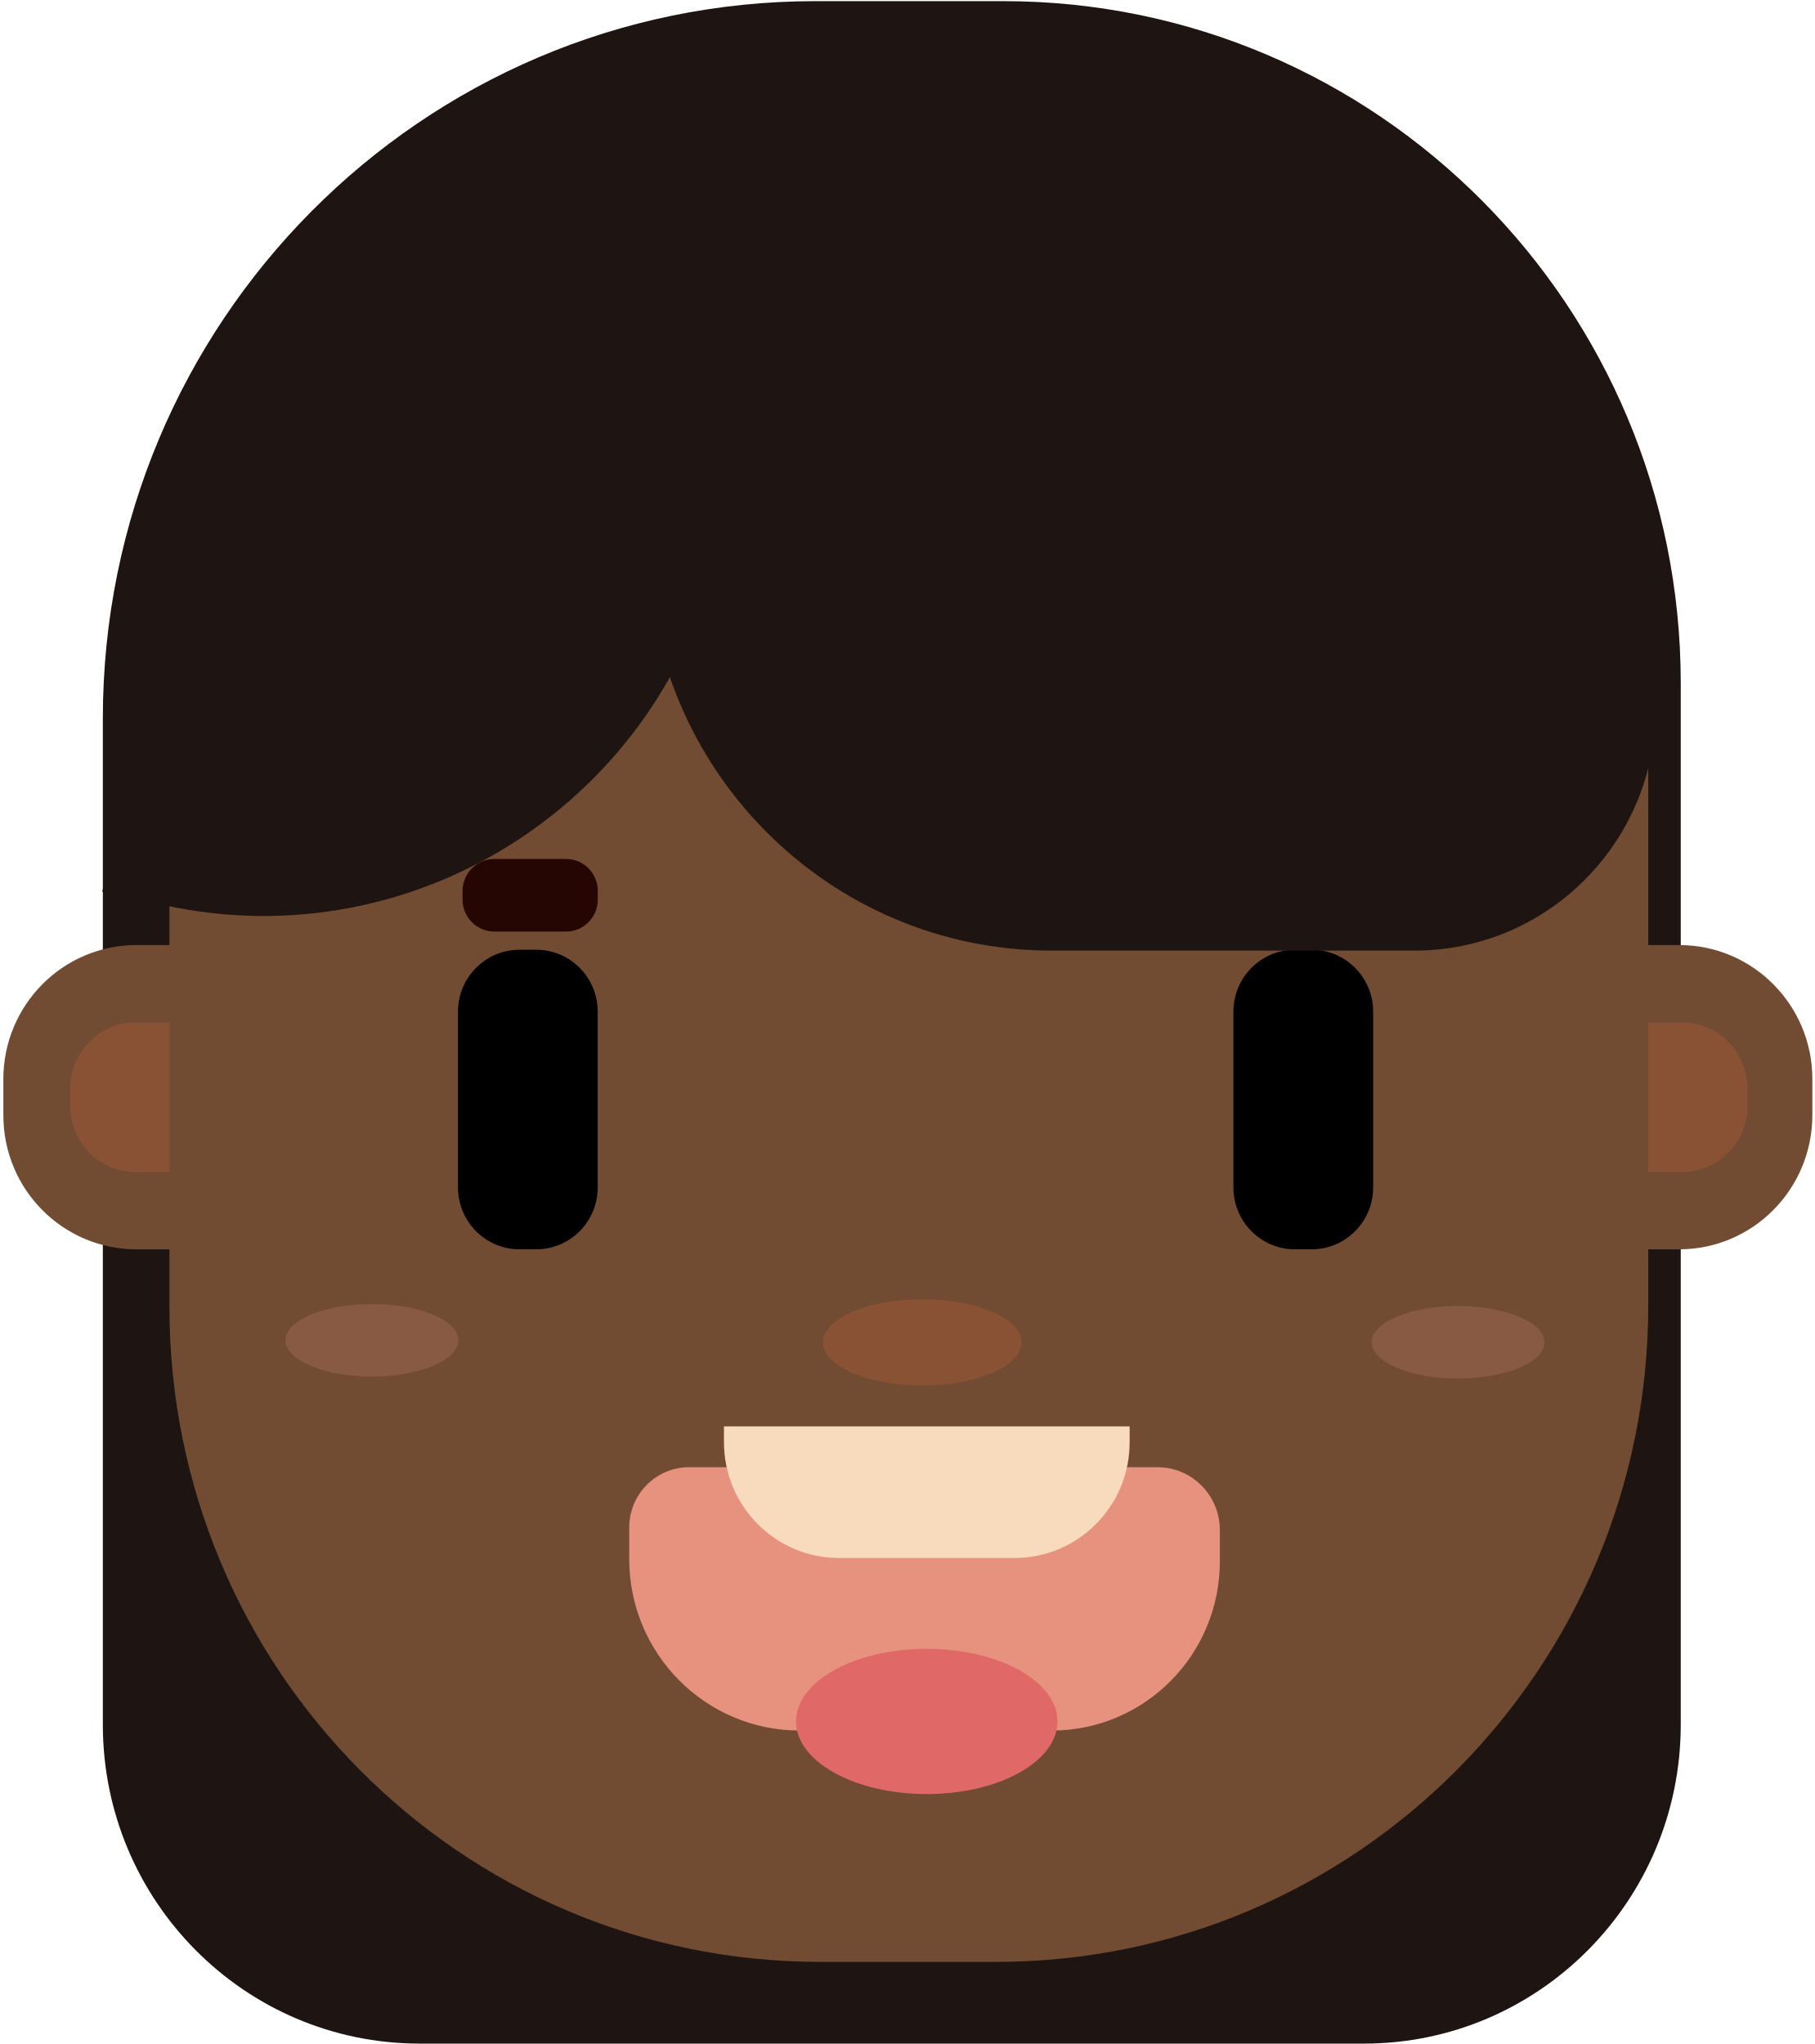
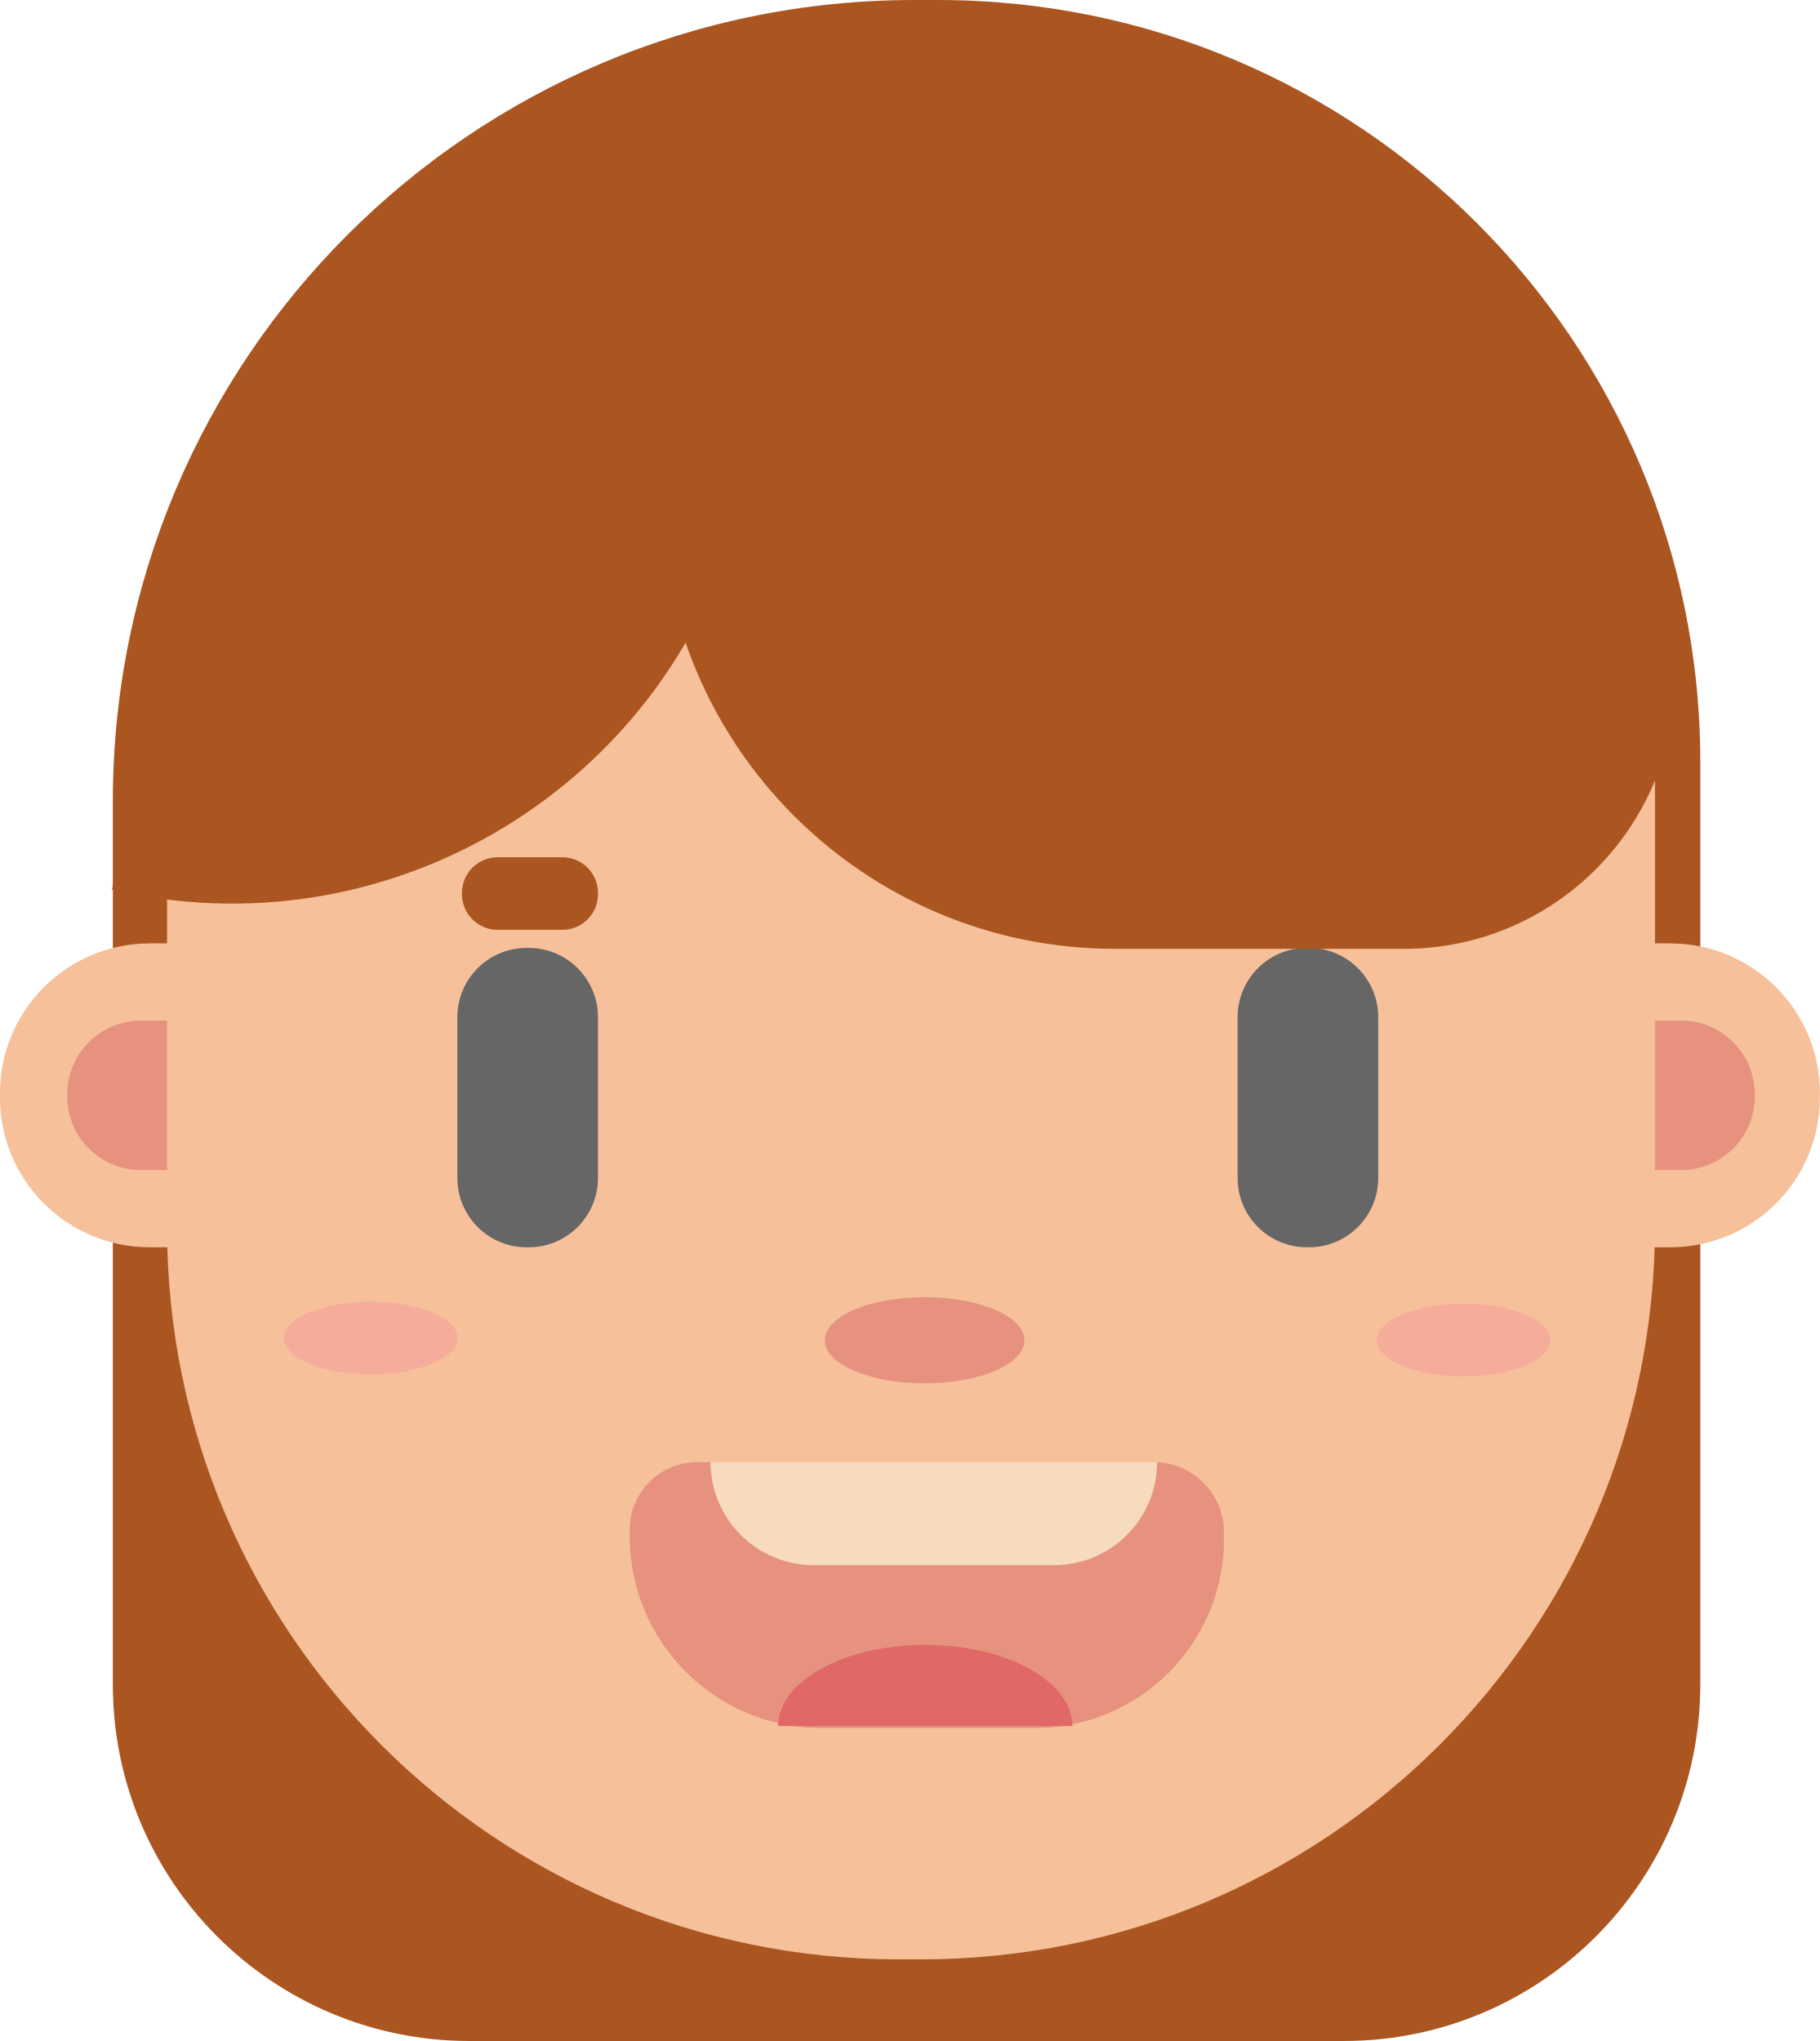
- <svg xmlns="http://www.w3.org/2000/svg" width="483" height="544" viewBox="0 0 483 544" fill="none">
-   <path d="M362.993 543.896H111.718C65.13 543.896 27.371 505.884 27.371 458.984V191.235C27.371 85.784 112.282 0.304 217.03 0.304H267.037C366.6 0.304 447.34 81.586 447.34 181.817V458.984C447.34 505.884 409.581 543.896 362.993 543.896Z" fill="#1E1512" />
-   <path d="M446.9 332.503H36.324C16.75 332.503 0.895 316.542 0.895 296.836V287.191C0.895 267.486 16.75 251.524 36.324 251.524H446.938C466.512 251.524 482.367 267.486 482.367 287.191V296.836C482.33 316.542 466.475 332.503 446.9 332.503Z" fill="#724C32" />
-   <path d="M447.674 311.928H36.12C26.502 311.928 18.688 304.061 18.688 294.416V289.688C18.688 280.006 26.502 272.139 36.12 272.139H447.674C457.292 272.139 465.069 280.006 465.069 289.688V294.416C465.069 304.099 457.292 311.928 447.674 311.928Z" fill="#8A5235" />
-   <path d="M265.078 522.144H218.227C122.609 522.144 45.1 444.116 45.1 347.856V183.439C45.1 157.682 65.839 136.804 91.425 136.804H392.369C417.955 136.804 438.694 157.682 438.694 183.439V347.402C438.656 443.926 360.96 522.144 265.078 522.144Z" fill="#724C32" />
-   <path d="M142.707 332.5H138.274C129.219 332.5 121.893 325.125 121.893 316.009V269.26C121.893 260.145 129.219 252.77 138.274 252.77H142.707C151.762 252.77 159.088 260.145 159.088 269.26V316.009C159.088 325.125 151.762 332.5 142.707 332.5Z" fill="black" />
-   <path d="M279.959 460.573H212.819C187.797 460.573 167.471 440.149 167.471 414.921V406.562C167.471 397.674 174.609 390.487 183.438 390.487H308.062C317.229 390.487 324.668 397.976 324.668 407.205V415.564C324.668 440.414 304.643 460.573 279.959 460.573Z" fill="#E6927F" />
-   <path d="M270.04 414.655H223.34C206.395 414.655 192.682 400.849 192.682 383.791V379.63H300.661V383.791C300.698 400.849 286.947 414.655 270.04 414.655Z" fill="#F8DABD" />
-   <path d="M246.66 477.481C265.875 477.481 281.451 468.828 281.451 458.154C281.451 447.479 265.875 438.826 246.66 438.826C227.446 438.826 211.869 447.479 211.869 458.154C211.869 468.828 227.446 477.481 246.66 477.481Z" fill="#E06867" />
-   <path d="M245.463 368.735C260.051 368.735 271.876 363.604 271.876 357.274C271.876 350.945 260.051 345.814 245.463 345.814C230.876 345.814 219.051 350.945 219.051 357.274C219.051 363.604 230.876 368.735 245.463 368.735Z" fill="#8A5235" />
-   <path d="M349.094 332.5H344.66C335.606 332.5 328.279 325.125 328.279 316.009V269.26C328.279 260.145 335.606 252.77 344.66 252.77H349.094C358.148 252.77 365.475 260.145 365.475 269.26V316.009C365.475 325.125 358.148 332.5 349.094 332.5Z" fill="black" />
-   <path d="M173.377 72.241H346.73C398.616 72.241 440.695 114.603 440.695 166.836V188.358C440.695 224.062 411.953 252.997 376.486 252.997H279.854C220.529 252.997 172.4 204.584 172.4 144.823V73.186C172.438 72.695 172.851 72.241 173.377 72.241Z" fill="#1E1512" />
-   <path d="M150.655 247.931H131.569C126.91 247.931 123.115 244.11 123.115 239.42V237.113C123.115 232.423 126.91 228.603 131.569 228.603H150.655C155.314 228.603 159.108 232.423 159.108 237.113V239.42C159.108 244.148 155.314 247.931 150.655 247.931Z" fill="#260602" />
-   <path d="M210.079 59.421L191.481 145.355C176.866 212.831 110.666 255.609 43.639 240.896L27.221 237.303L45.818 151.369C60.433 83.893 126.634 41.115 193.66 55.828L210.079 59.421Z" fill="#1E1512" />
-   <path d="M388.06 366.885C400.759 366.885 411.053 362.567 411.053 357.241C411.053 351.914 400.759 347.596 388.06 347.596C375.361 347.596 365.066 351.914 365.066 357.241C365.066 362.567 375.361 366.885 388.06 366.885Z" fill="#885A44" />
-   <path d="M98.986 366.354C111.685 366.354 121.979 362.036 121.979 356.709C121.979 351.383 111.685 347.064 98.986 347.064C86.287 347.064 75.992 351.383 75.992 356.709C75.992 362.036 86.287 366.354 98.986 366.354Z" fill="#885A44" />
+ <svg xmlns="http://www.w3.org/2000/svg" viewBox="0 0 317.89 356.56">
+   <defs>
+     <style>.cls-1{fill:#ab5621;}.cls-2{fill:#f6c09b;}.cls-3{fill:#e6927f;}.cls-4{fill:#666;}.cls-5{fill:#f6ac9b;}.cls-6{fill:#e06867;}.cls-7{fill:#f8dabd;}</style>
+   </defs>
+   <g id="Layer_2" data-name="Layer 2">
+     <g id="Layer_1-2" data-name="Layer 1">
+       <path class="cls-1" d="M159.72,0h4.13A133.14,133.14,0,0,1,297,133.14V294.27a62.29,62.29,0,0,1-62.29,62.29H82a62.29,62.29,0,0,1-62.29-62.29V140a140,140,0,0,1,140-140Z" />
+       <rect class="cls-2" y="164.81" width="317.89" height="53.09" rx="26.15" />
+       <rect class="cls-3" x="11.75" y="178.3" width="294.76" height="26.11" rx="12.86" />
+       <path class="cls-2" d="M63.39,89.54H254.87a34.21,34.21,0,0,1,34.21,34.21v90.38A128.18,128.18,0,0,1,160.9,342.3H157A127.84,127.84,0,0,1,29.18,214.46V123.74A34.21,34.21,0,0,1,63.39,89.54Z" />
+       <rect class="cls-4" x="79.89" y="165.6" width="24.56" height="52.3" rx="12.1" />
+       <path class="cls-3" d="M121.8,255.43h79.74a12.26,12.26,0,0,1,12.26,12.26v1.19a33,33,0,0,1-33,33H143.48A33.47,33.47,0,0,1,110,268.42v-1.19a11.8,11.8,0,0,1,11.8-11.8Z" />
+       <ellipse class="cls-3" cx="161.51" cy="234.14" rx="17.43" ry="7.53" />
+       <rect class="cls-4" x="216.18" y="165.6" width="24.56" height="52.3" rx="12.1" />
+       <path class="cls-1" d="M162.87,47.2h50.42a79.34,79.34,0,0,1,79.34,79.34v38.52a.71.71,0,0,1-.71.71H184.86a69.4,69.4,0,0,1-69.4-69.4V94.6a47.4,47.4,0,0,1,47.4-47.4Z" transform="translate(408.08 212.96) rotate(180)" />
+       <rect class="cls-1" x="80.69" y="149.76" width="23.77" height="12.68" rx="6.24" />
+       <path class="cls-1" d="M10.08,50.54h48a91.74,91.74,0,0,1,91.74,91.74v1.39a0,0,0,0,1,0,0h-48A91.74,91.74,0,0,1,10.08,51.93V50.54A0,0,0,0,1,10.08,50.54Z" transform="translate(-31.97 154.52) rotate(-77.7)" />
+       <ellipse class="cls-5" cx="255.65" cy="234.11" rx="15.17" ry="6.34" />
+       <ellipse class="cls-5" cx="64.77" cy="233.76" rx="15.17" ry="6.34" />
+       <path class="cls-6" d="M135.92,301.54c0-7.83,11.51-14.18,25.7-14.18s25.69,6.35,25.69,14.18" />
+       <path class="cls-7" d="M184.12,273.43h-42a18,18,0,0,1-18-18h78A18,18,0,0,1,184.12,273.43Z" />
+     </g>
+   </g>
</svg>
